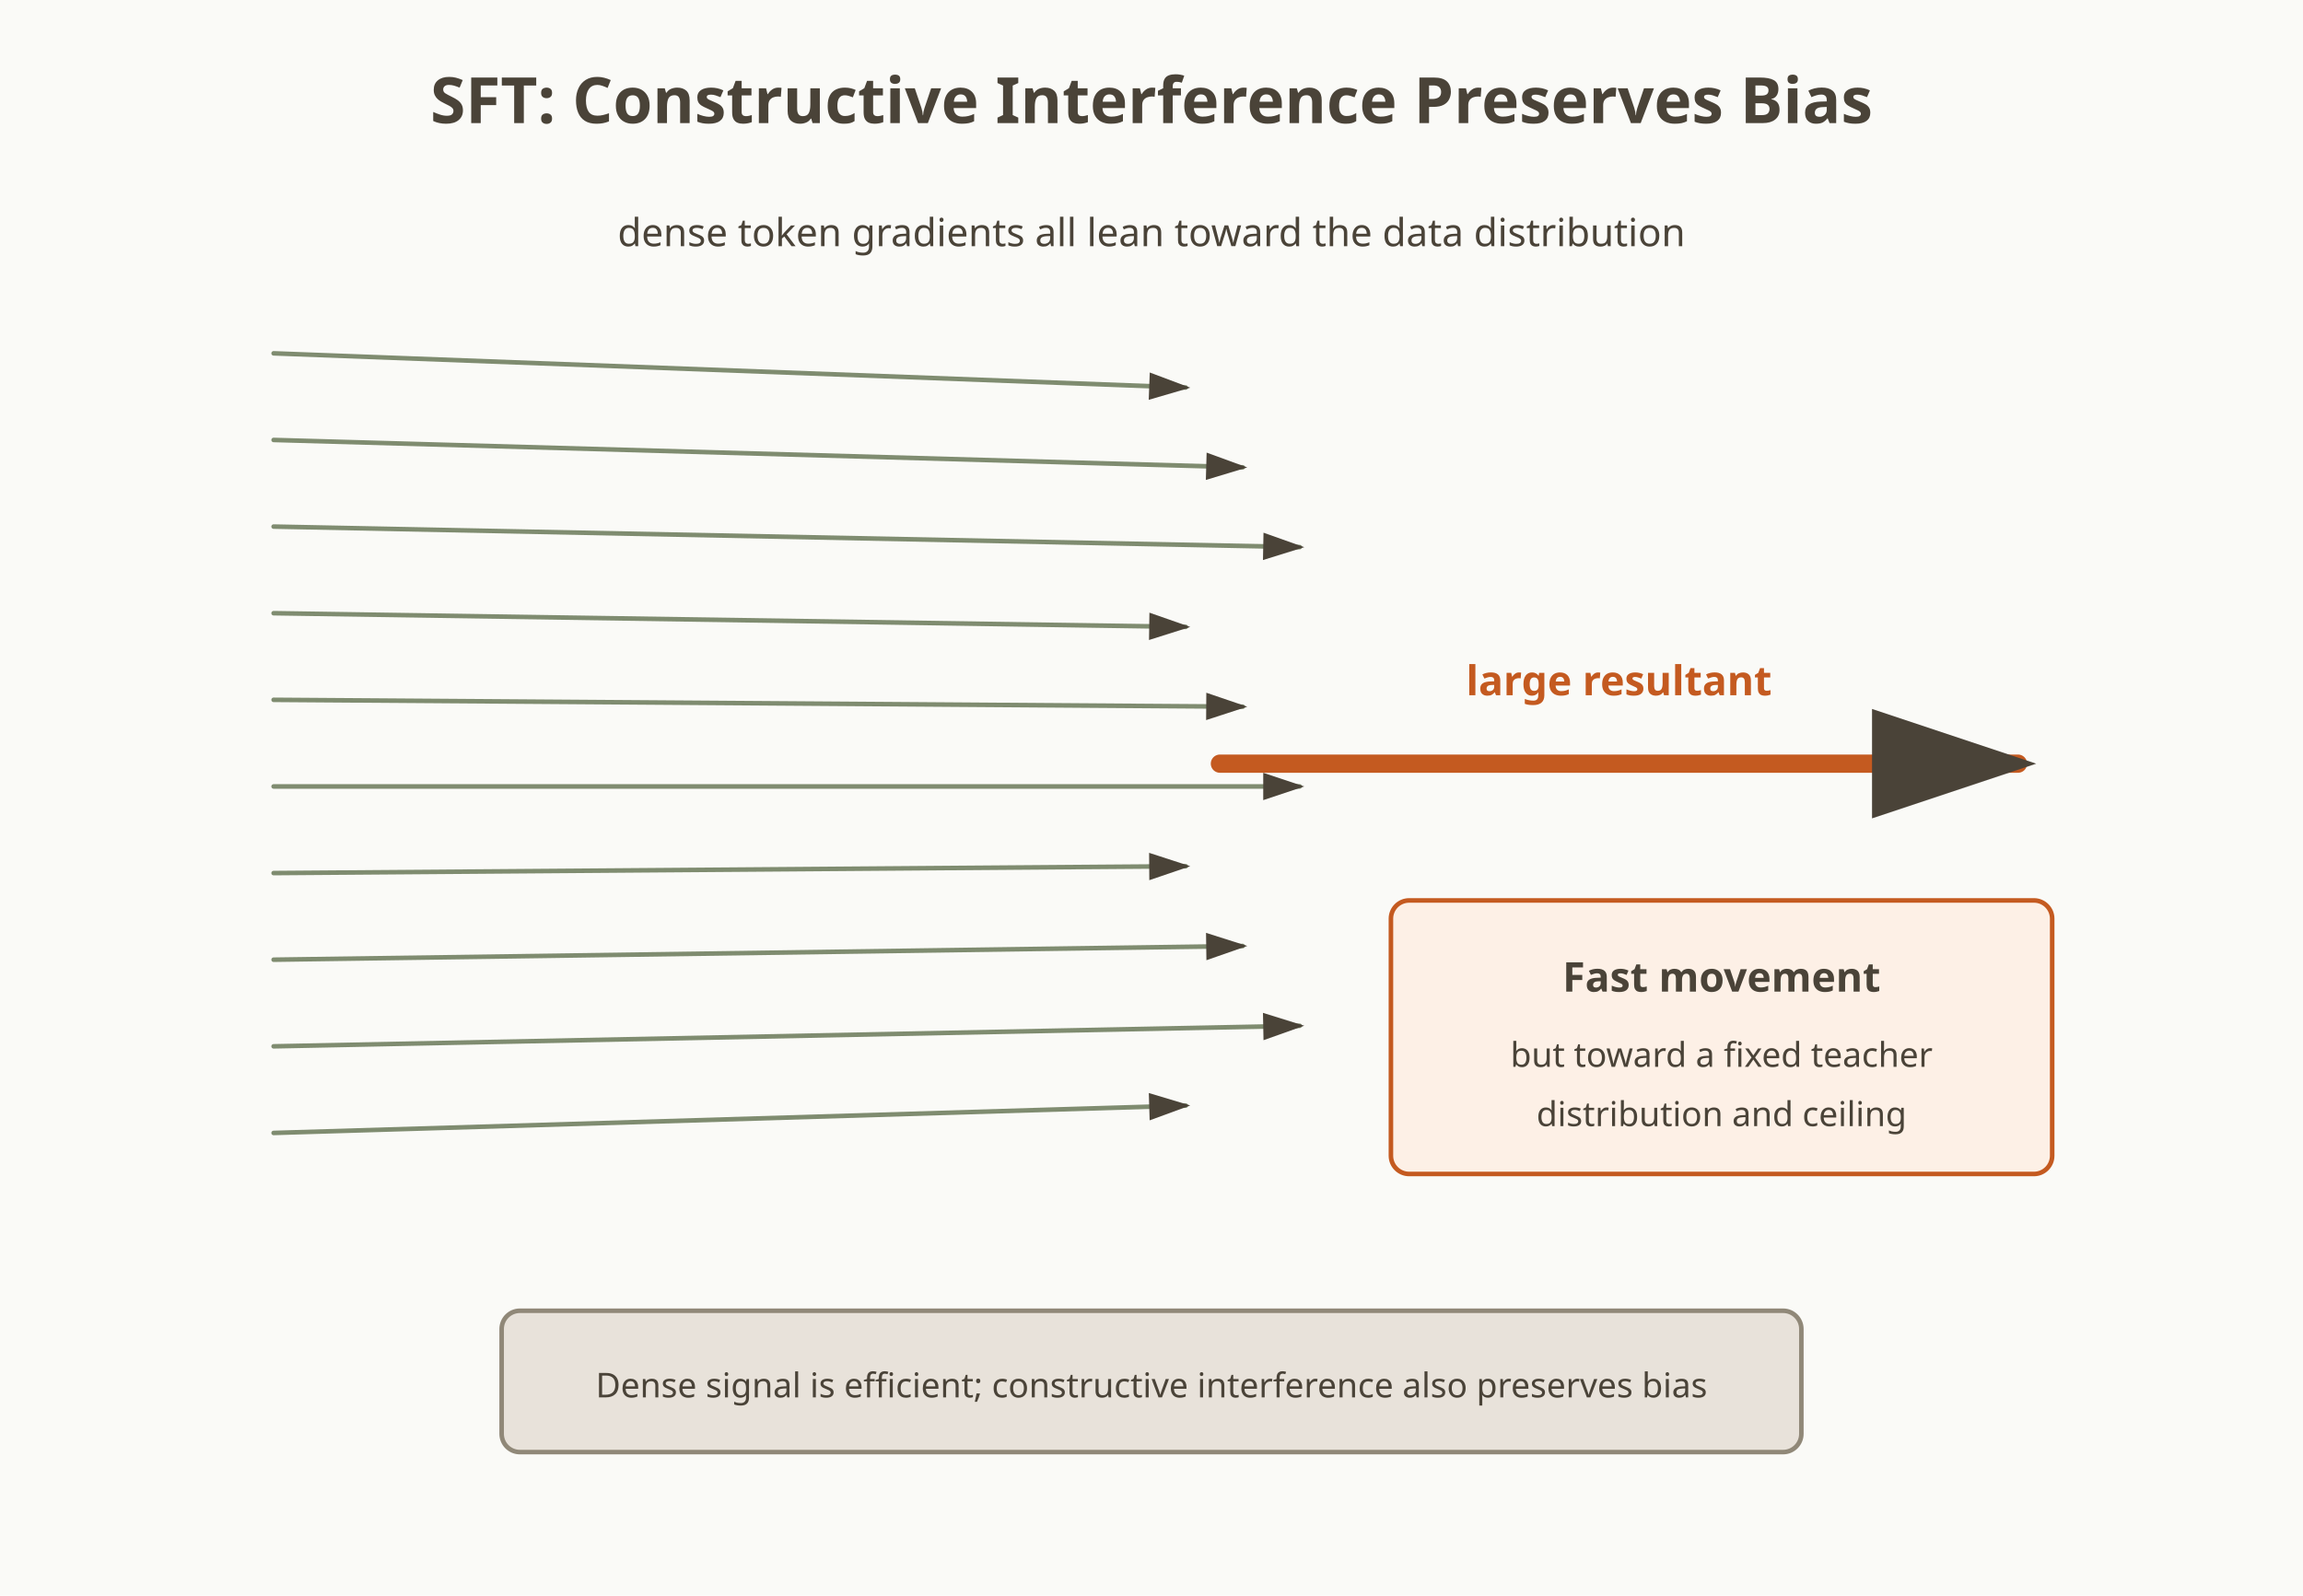
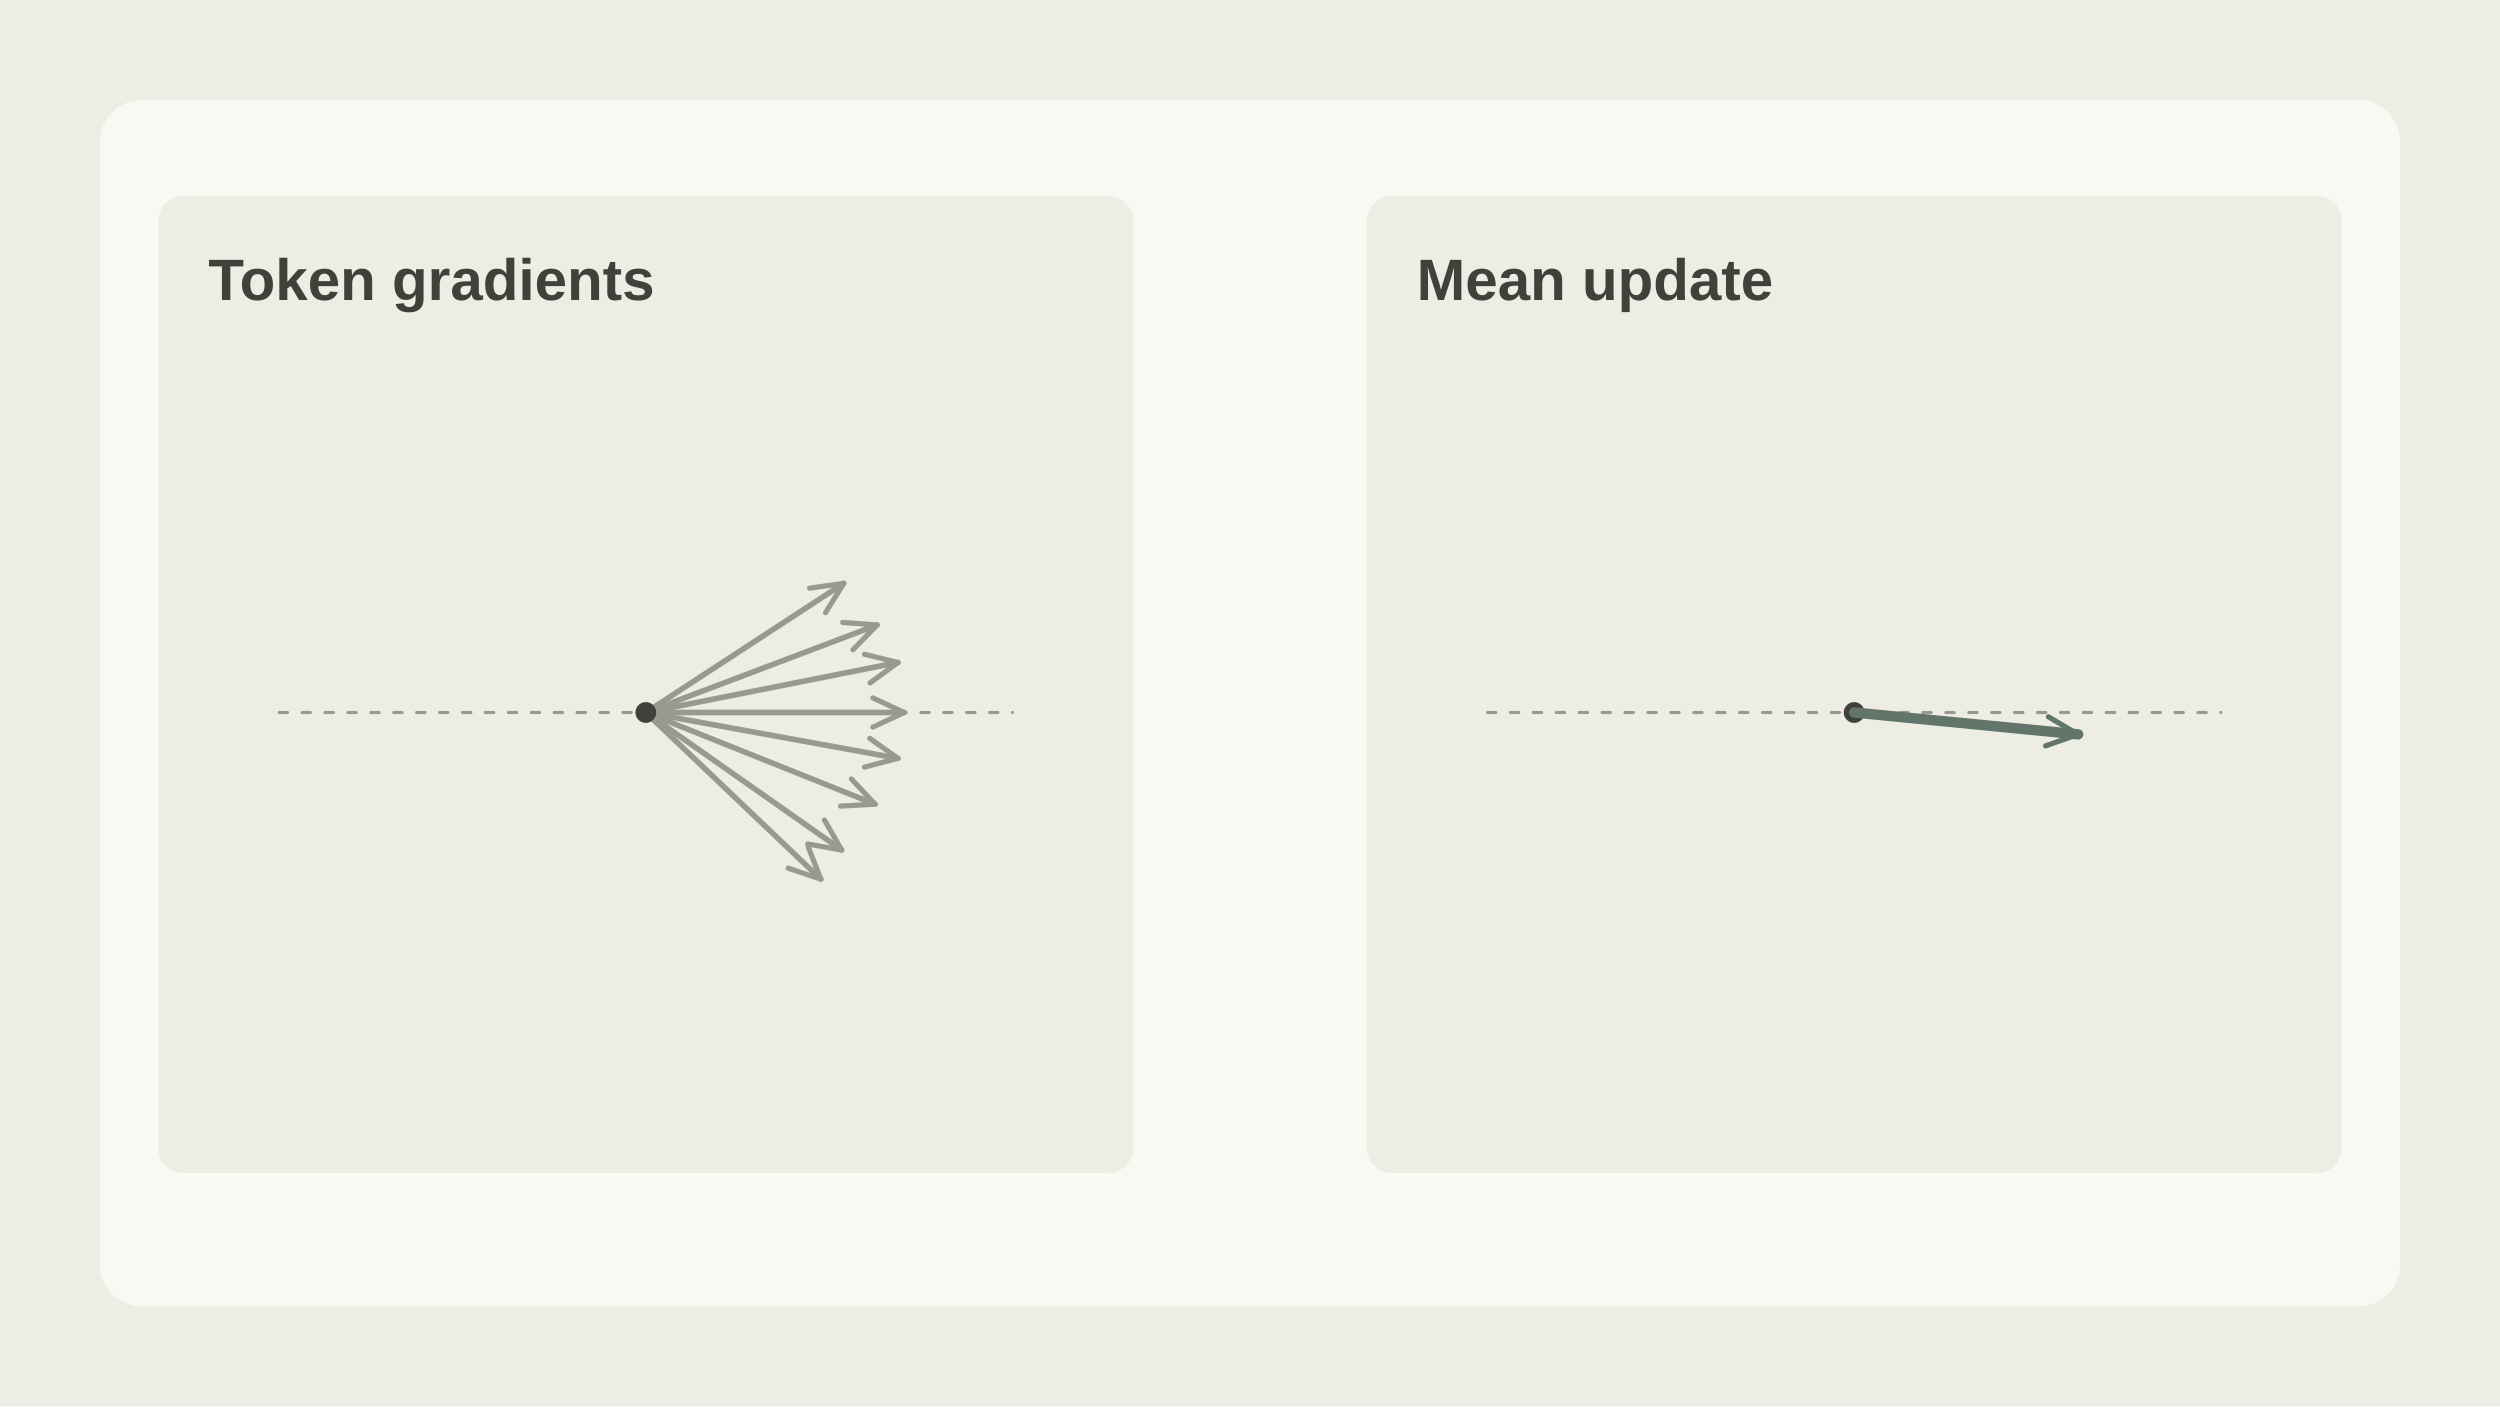
- <svg xmlns="http://www.w3.org/2000/svg" viewBox="0 0 1010 700" width="1010" height="700">
+ <svg xmlns="http://www.w3.org/2000/svg" width="1200" height="675" viewBox="0 0 1200 675" role="img" aria-labelledby="title description">
  <defs>
-     <marker id="arrow" markerWidth="10" markerHeight="10" refX="8" refY="3" orient="auto">
-       <path d="M0,0 L0,6 L9,3 z" fill="#4A4338" />
+     <marker id="warm-arrow" markerWidth="19" markerHeight="18" refX="17" refY="9" orient="auto" markerUnits="userSpaceOnUse">
+       <path d="M2 2 L17 9 L2 16" fill="none" stroke="#99998F" stroke-width="2.5" stroke-linecap="round" stroke-linejoin="round" />
+     </marker>
+     <marker id="accent-arrow" markerWidth="19" markerHeight="18" refX="17" refY="9" orient="auto" markerUnits="userSpaceOnUse">
+       <path d="M2 2 L17 9 L2 16" fill="none" stroke="#62756A" stroke-width="2.5" stroke-linecap="round" stroke-linejoin="round" />
    </marker>
  </defs>
-   <rect width="1010" height="700" fill="#FAFAF7" />
-   <text x="505" y="54" text-anchor="middle" font-family="Virgil, Segoe UI, sans-serif" font-size="28" font-weight="600" fill="#4A4338">SFT: Constructive Interference Preserves Bias</text>
-   <text x="505" y="108" text-anchor="middle" font-family="Virgil, Segoe UI, sans-serif" font-size="17" font-weight="400" fill="#4A4338">dense token gradients all lean toward the data distribution</text>
-   <line x1="120" y1="155" x2="520" y2="170" stroke="#7F8C70" stroke-width="2" stroke-linecap="round" marker-end="url(#arrow)" />
-   <line x1="120" y1="193" x2="545" y2="205" stroke="#7F8C70" stroke-width="2" stroke-linecap="round" marker-end="url(#arrow)" />
-   <line x1="120" y1="231" x2="570" y2="240" stroke="#7F8C70" stroke-width="2" stroke-linecap="round" marker-end="url(#arrow)" />
-   <line x1="120" y1="269" x2="520" y2="275" stroke="#7F8C70" stroke-width="2" stroke-linecap="round" marker-end="url(#arrow)" />
-   <line x1="120" y1="307" x2="545" y2="310" stroke="#7F8C70" stroke-width="2" stroke-linecap="round" marker-end="url(#arrow)" />
-   <line x1="120" y1="345" x2="570" y2="345" stroke="#7F8C70" stroke-width="2" stroke-linecap="round" marker-end="url(#arrow)" />
-   <line x1="120" y1="383" x2="520" y2="380" stroke="#7F8C70" stroke-width="2" stroke-linecap="round" marker-end="url(#arrow)" />
-   <line x1="120" y1="421" x2="545" y2="415" stroke="#7F8C70" stroke-width="2" stroke-linecap="round" marker-end="url(#arrow)" />
-   <line x1="120" y1="459" x2="570" y2="450" stroke="#7F8C70" stroke-width="2" stroke-linecap="round" marker-end="url(#arrow)" />
-   <line x1="120" y1="497" x2="520" y2="485" stroke="#7F8C70" stroke-width="2" stroke-linecap="round" marker-end="url(#arrow)" />
-   <line x1="535" y1="335" x2="885" y2="335" stroke="#C45A20" stroke-width="8" stroke-linecap="round" marker-end="url(#arrow)" />
-   <text x="710" y="305" text-anchor="middle" font-family="Virgil, Segoe UI, sans-serif" font-size="18" font-weight="600" fill="#C45A20">large resultant</text>
-   <rect x="610" y="395" width="290" height="120" rx="8" fill="#FDF0E6" stroke="#C45A20" stroke-width="2" />
-   <text x="755" y="435" text-anchor="middle" font-family="Virgil, Segoe UI, sans-serif" font-size="18" font-weight="600" fill="#4A4338">Fast movement</text>
-   <text x="755" y="468" text-anchor="middle" font-family="Virgil, Segoe UI, sans-serif" font-size="15" font-weight="400" fill="#4A4338">but toward a fixed teacher</text>
-   <text x="755" y="494" text-anchor="middle" font-family="Virgil, Segoe UI, sans-serif" font-size="15" font-weight="400" fill="#4A4338">distribution and ceiling</text>
-   <rect x="220" y="575" width="570" height="62" rx="8" fill="#E8E2DA" stroke="#908878" stroke-width="2" />
-   <text x="505" y="613" text-anchor="middle" font-family="Virgil, Segoe UI, sans-serif" font-size="15" font-weight="400" fill="#4A4338">Dense signal is efficient; constructive interference also preserves bias</text>
+   <rect x="0" y="0" width="1200" height="675" fill="#EEEDE4" stroke="none" stroke-width="2" rx="0" />
+   <rect x="48" y="48" width="1104" height="579" fill="#F9F8F3" stroke="none" stroke-width="2" rx="20" />
+   <rect x="76" y="94" width="468" height="469" fill="#EDEDE4" stroke="none" stroke-width="2" rx="12" />
+   <text x="100" y="144" font-family="Segoe UI, Arial, sans-serif" font-size="28" font-weight="600" fill="#41413B" text-anchor="start">Token gradients</text>
+   <rect x="656" y="94" width="468" height="469" fill="#EDEDE4" stroke="none" stroke-width="2" rx="12" />
+   <text x="680" y="144" font-family="Segoe UI, Arial, sans-serif" font-size="28" font-weight="600" fill="#41413B" text-anchor="start">Mean update</text>
+   <line x1="134" y1="342" x2="486" y2="342" stroke="#99998F" stroke-width="1.5" stroke-linecap="round" stroke-dasharray="4 7" />
+   <line x1="714" y1="342" x2="1066" y2="342" stroke="#99998F" stroke-width="1.5" stroke-linecap="round" stroke-dasharray="4 7" />
+   <polyline points="310,342 405,280" fill="none" stroke="#99998F" stroke-width="2.7" stroke-linecap="round" stroke-linejoin="round" marker-end="url(#warm-arrow)" />
+   <polyline points="310,342 421,300" fill="none" stroke="#99998F" stroke-width="2.7" stroke-linecap="round" stroke-linejoin="round" marker-end="url(#warm-arrow)" />
+   <polyline points="310,342 431,318" fill="none" stroke="#99998F" stroke-width="2.7" stroke-linecap="round" stroke-linejoin="round" marker-end="url(#warm-arrow)" />
+   <polyline points="310,342 434,342" fill="none" stroke="#99998F" stroke-width="2.7" stroke-linecap="round" stroke-linejoin="round" marker-end="url(#warm-arrow)" />
+   <polyline points="310,342 431,364" fill="none" stroke="#99998F" stroke-width="2.7" stroke-linecap="round" stroke-linejoin="round" marker-end="url(#warm-arrow)" />
+   <polyline points="310,342 420,386" fill="none" stroke="#99998F" stroke-width="2.7" stroke-linecap="round" stroke-linejoin="round" marker-end="url(#warm-arrow)" />
+   <polyline points="310,342 404,408" fill="none" stroke="#99998F" stroke-width="2.7" stroke-linecap="round" stroke-linejoin="round" marker-end="url(#warm-arrow)" />
+   <polyline points="310,342 394,422" fill="none" stroke="#99998F" stroke-width="2.7" stroke-linecap="round" stroke-linejoin="round" marker-end="url(#warm-arrow)" />
+   <circle cx="310" cy="342" r="5" fill="#41413B" stroke="none" stroke-width="2" />
+   <circle cx="890" cy="342" r="5" fill="#41413B" stroke="none" stroke-width="2" />
+   <polyline points="890,342 997.5,352.5" fill="none" stroke="#62756A" stroke-width="5" stroke-linecap="round" stroke-linejoin="round" marker-end="url(#accent-arrow)" />
</svg>
